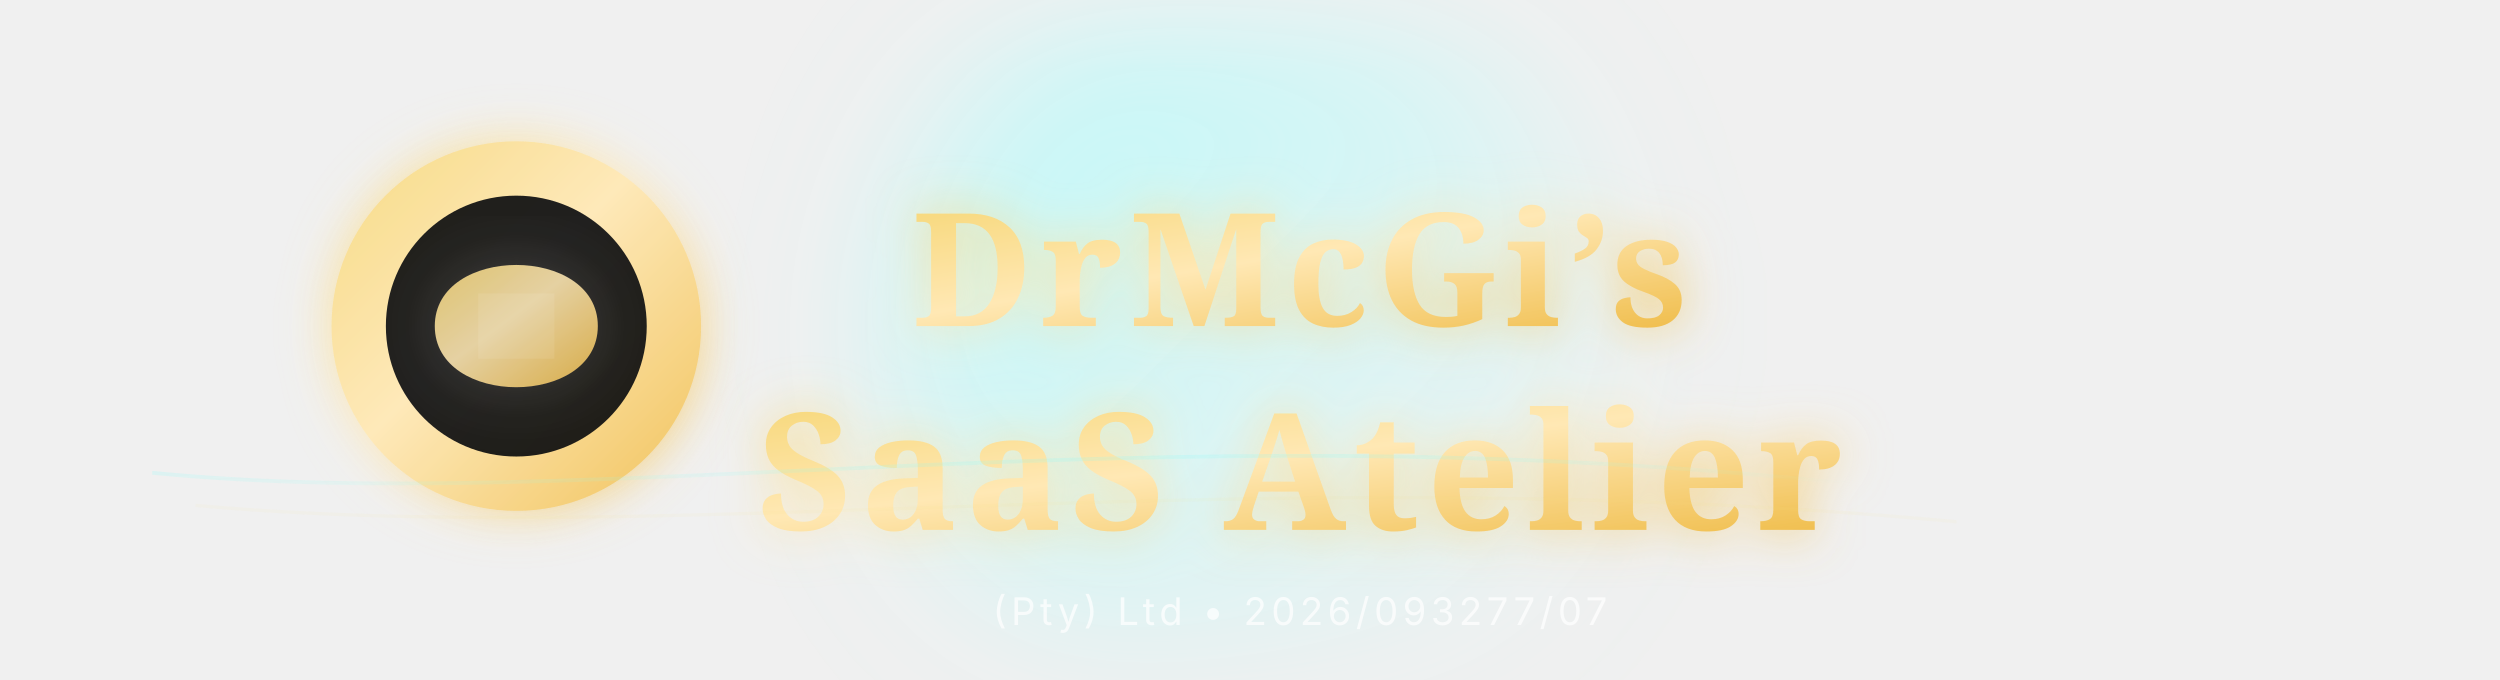
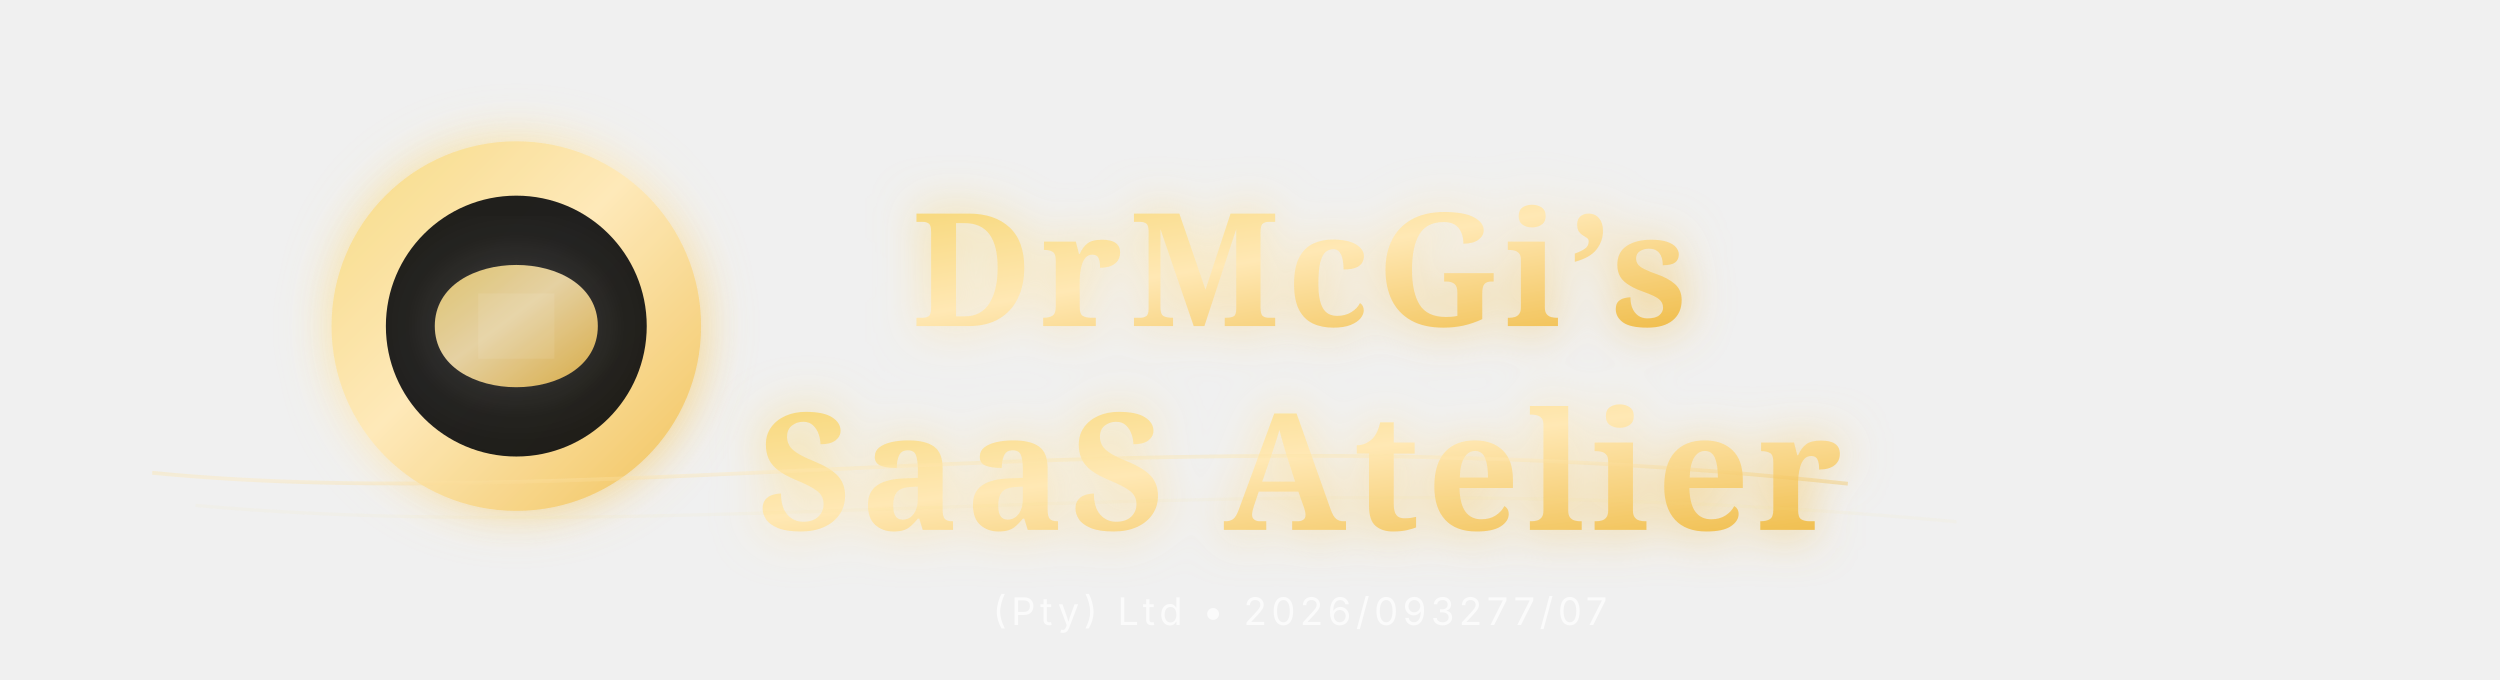
<svg xmlns="http://www.w3.org/2000/svg" viewBox="0 0 920 250" role="img" aria-label="DrMcGi’s SaaS Atelier logo">
  <defs>
    <linearGradient id="goldGrad" x1="0%" y1="0%" x2="100%" y2="100%">
      <stop offset="0%" stop-color="#f7d87b" />
      <stop offset="45%" stop-color="#ffe8b4" />
      <stop offset="100%" stop-color="#f0be4d" />
    </linearGradient>
-     <linearGradient id="neonGlow" x1="0%" y1="0%" x2="100%" y2="100%">
-       <stop offset="0%" stop-color="#7df9ff" stop-opacity="0.82" />
-       <stop offset="100%" stop-color="#a1ffe9" stop-opacity="0" />
-     </linearGradient>
    <filter id="glow" x="-60%" y="-60%" width="220%" height="220%">
      <feGaussianBlur in="SourceGraphic" stdDeviation="9" result="BLUR" />
      <feMerge>
        <feMergeNode in="BLUR" />
        <feMergeNode in="SourceGraphic" />
      </feMerge>
-     </filter>
-     <filter id="ambient" x="-40%" y="-40%" width="200%" height="200%">
-       <feGaussianBlur in="SourceGraphic" stdDeviation="28" result="BLUR" />
-       <feColorMatrix in="BLUR" type="matrix" values="1 0 0 0 0.11 0 1 0 0 0.17 0 0 1 0 0.35 0 0 0 0.82 0" />
    </filter>
    <filter id="soft" x="-40%" y="-40%" width="200%" height="200%">
      <feGaussianBlur in="SourceAlpha" stdDeviation="12" result="BLUR" />
      <feFlood flood-color="#ffffff" flood-opacity="0.18" />
      <feComposite in2="BLUR" operator="in" />
      <feMerge>
        <feMergeNode />
        <feMergeNode in="SourceGraphic" />
      </feMerge>
    </filter>
    <mask id="textMask">
      <rect width="100%" height="100%" fill="white" />
      <text x="50%" y="48%" text-anchor="middle" font-family="Clash Display, Playfair Display, serif" font-weight="800" font-size="58" letter-spacing="0.04em" fill="black">
        DrMcGi’s
      </text>
      <text x="50%" y="78%" text-anchor="middle" font-family="Clash Display, Playfair Display, serif" font-weight="800" font-size="60" letter-spacing="0.04em" fill="black">
        SaaS Atelier
      </text>
    </mask>
  </defs>
  <rect width="100%" height="100%" fill="transparent" />
-   <circle cx="460" cy="125" r="132" fill="url(#neonGlow)" filter="url(#ambient)" />
  <circle cx="190" cy="120" r="68" fill="url(#goldGrad)" filter="url(#glow)" opacity="0.92" />
  <circle cx="190" cy="120" r="48" fill="#020409" opacity="0.88" />
  <path d="M160 120 C160 90 220 90 220 120 C220 150 160 150 160 120 Z" fill="url(#goldGrad)" filter="url(#soft)" opacity="0.88" />
  <path d="M176 108 L204 108 L204 132 L176 132 Z" fill="rgba(255,255,255,0.08)" />
  <g filter="url(#glow)">
    <text x="52%" y="48%" text-anchor="middle" font-family="Clash Display, Playfair Display, serif" font-weight="900" font-size="58" letter-spacing="0.045em" fill="url(#goldGrad)">
      DrMcGi’s
    </text>
    <text x="52%" y="78%" text-anchor="middle" font-family="Clash Display, Playfair Display, serif" font-weight="900" font-size="60" letter-spacing="0.045em" fill="url(#goldGrad)">
      SaaS Atelier
    </text>
  </g>
  <text x="52%" y="92%" text-anchor="middle" font-family="Neue Haas Grotesk, Inter, sans-serif" font-size="14" letter-spacing="0.12em" fill="#ffffff" fill-opacity="0.72">
    (Pty) Ltd • 2026/093277/07
  </text>
  <g opacity="0.35" transform="translate(0, 10)">
-     <path d="M56 164 C220 180 420 140 680 168" stroke="url(#neonGlow)" stroke-width="1.4" fill="none" />
+     <path d="M56 164 C220 180 420 140 680 168" stroke="url(#goldGrad)" stroke-width="1.4" fill="none" />
    <path d="M72 176 C252 192 460 158 720 182" stroke="rgba(247,216,123,0.18)" stroke-width="1.2" fill="none" />
  </g>
</svg>
